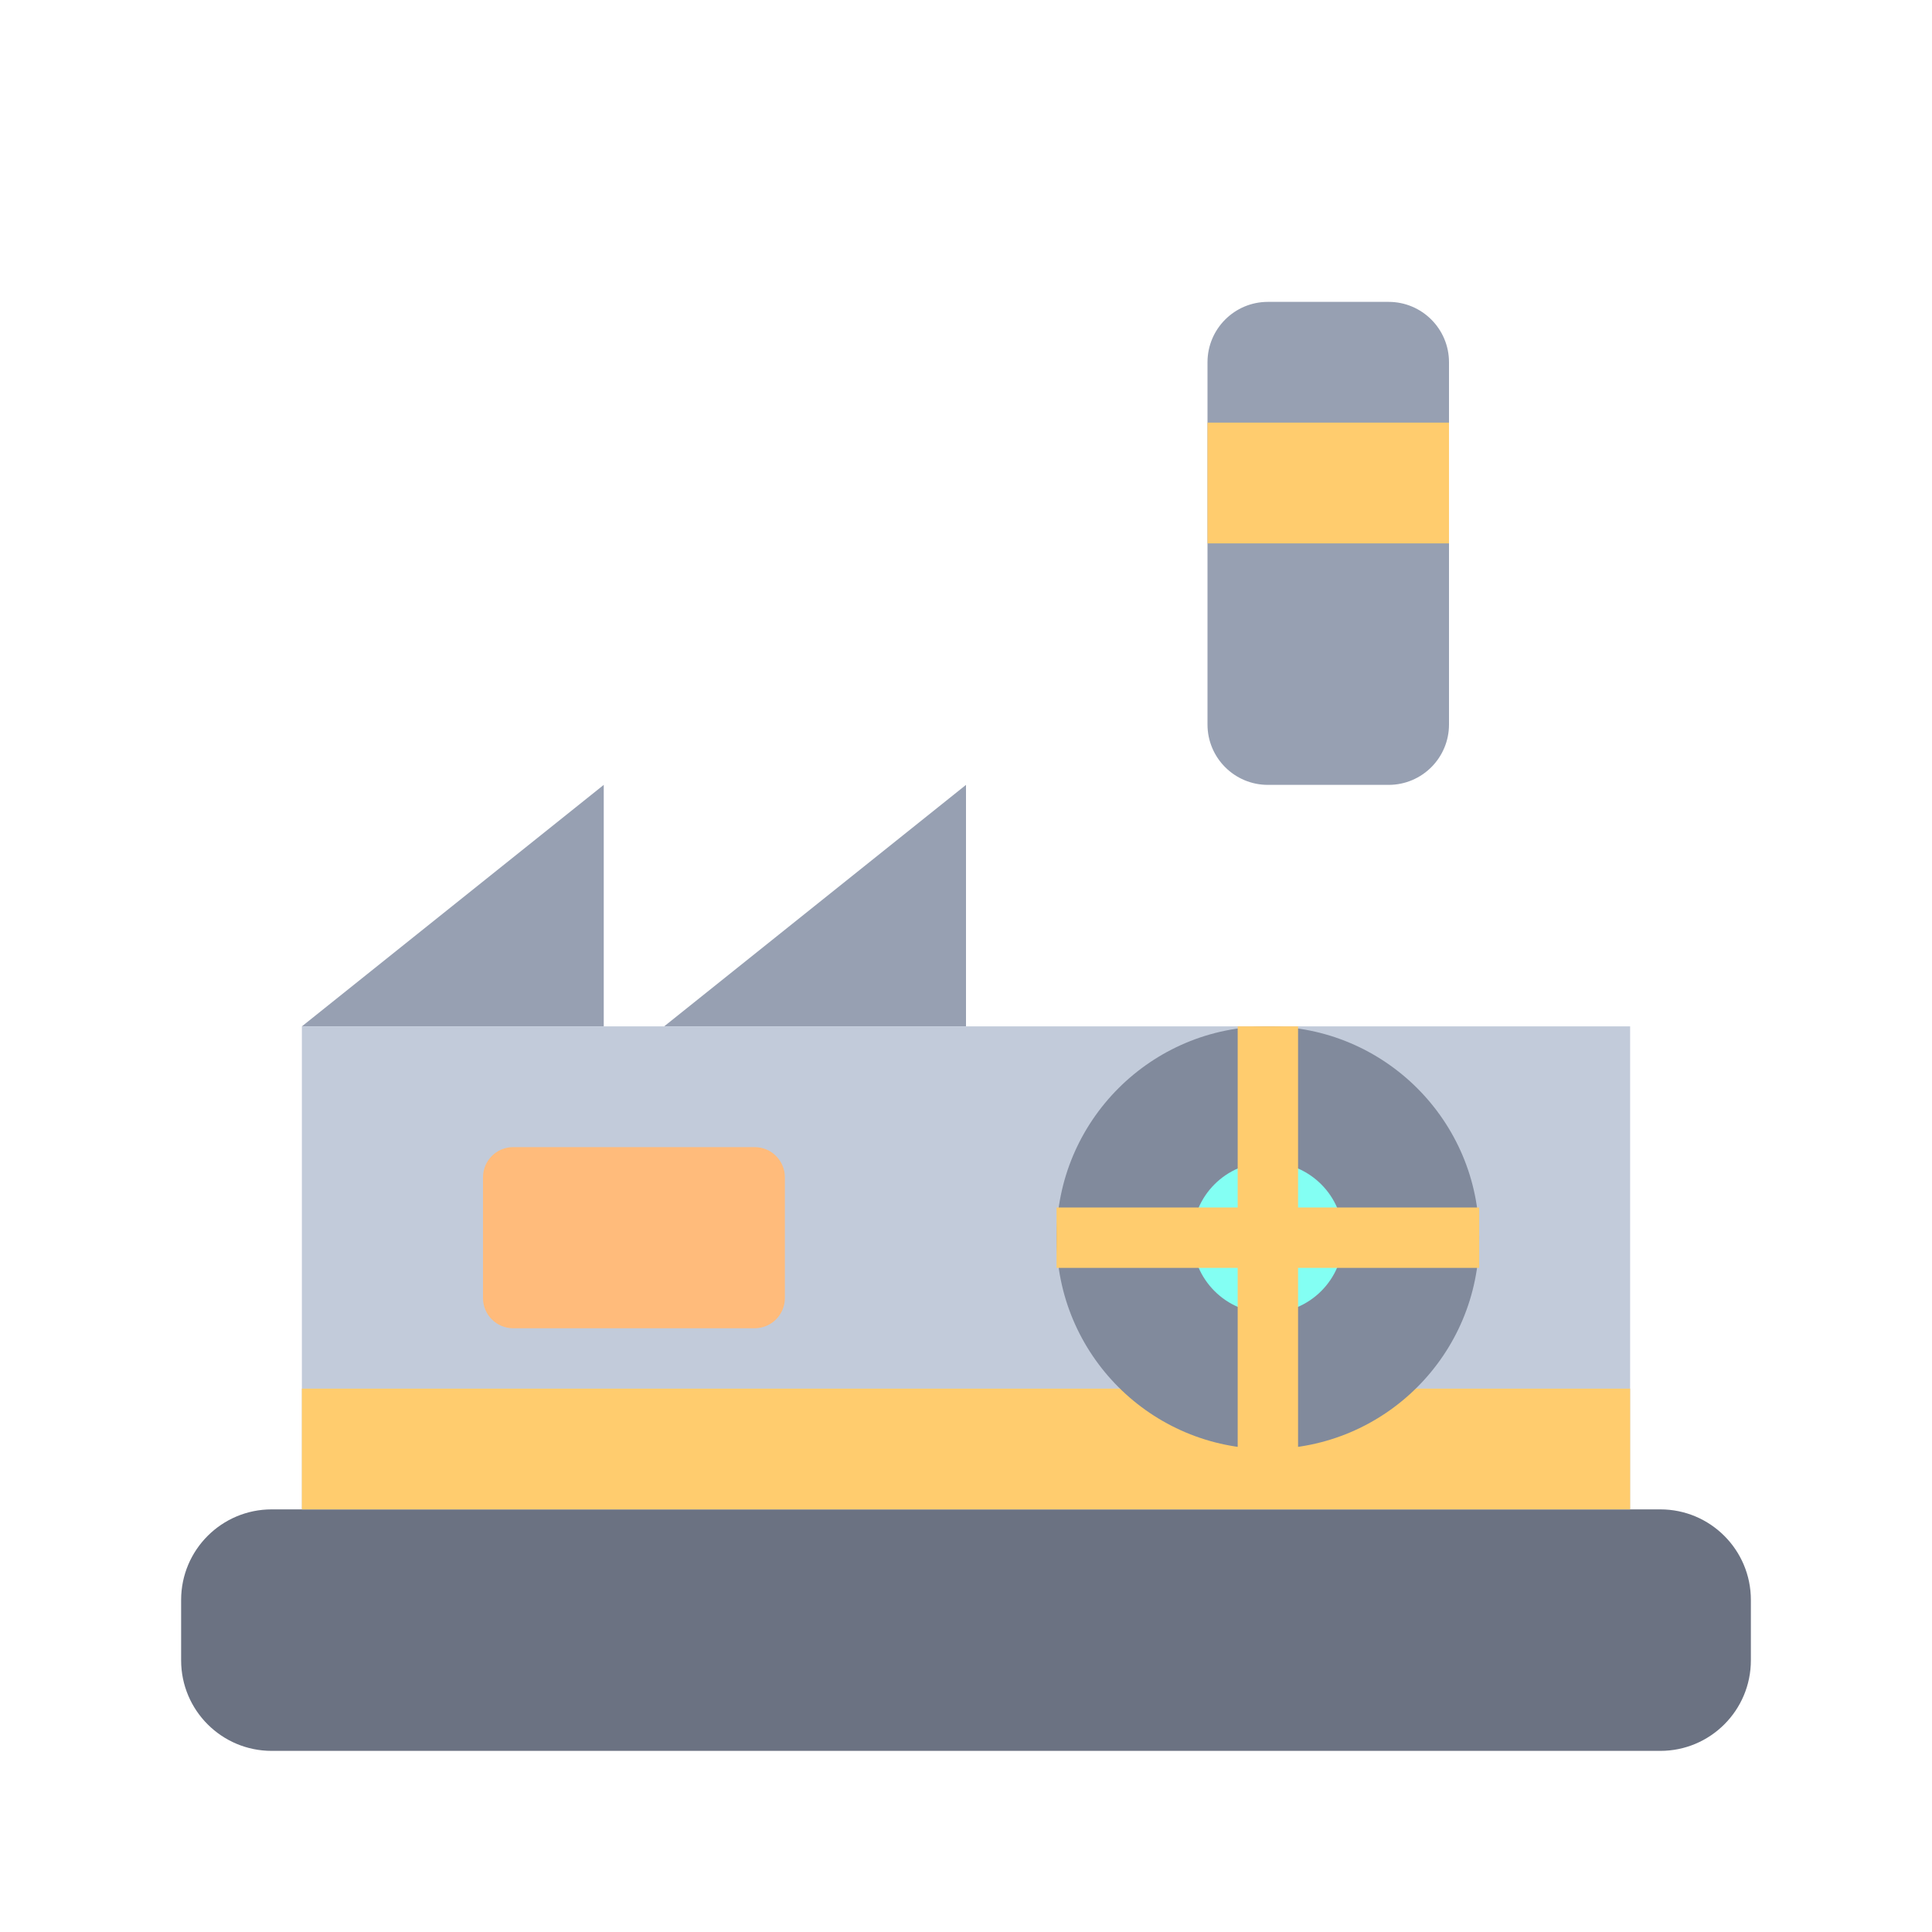
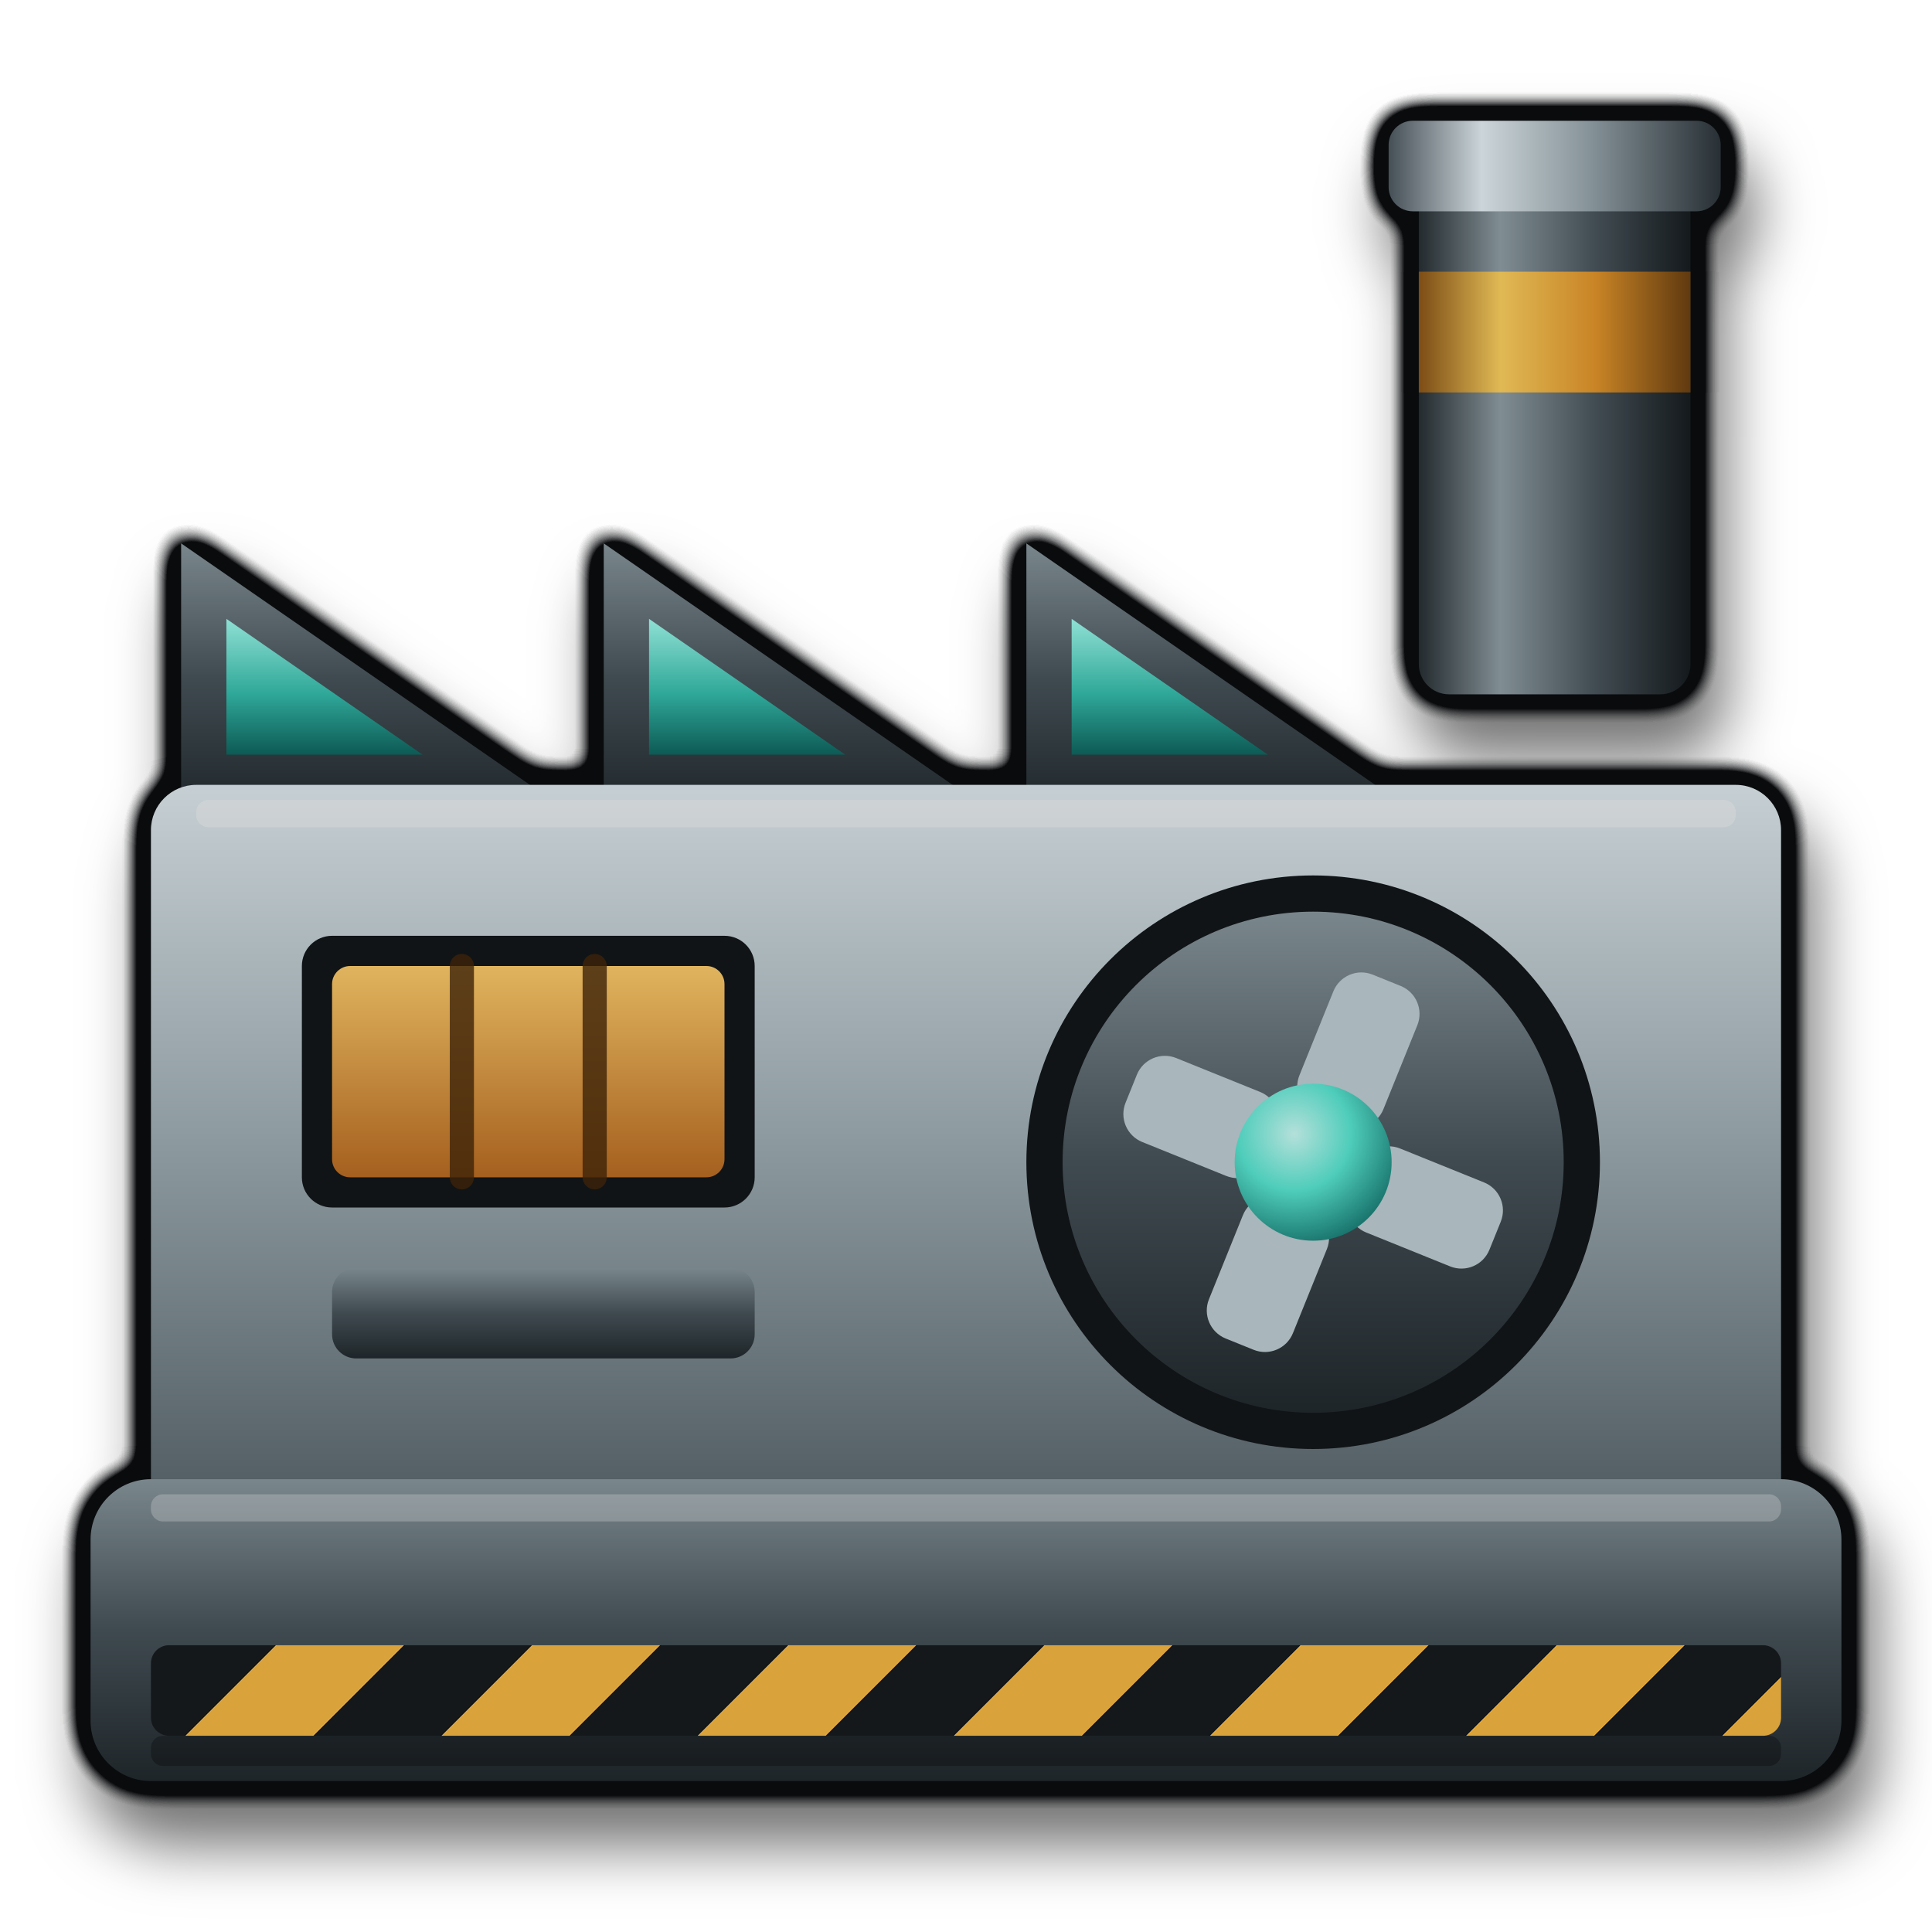
<svg xmlns="http://www.w3.org/2000/svg" viewBox="0 0 64 64">
-   <rect x="6" y="50" width="52" height="8" rx="3" fill="#6b7282" />
-   <rect x="40" y="10" width="8" height="16" rx="2" fill="#97a0b2" />
-   <rect x="40" y="14" width="8" height="4" fill="#ffcc6e" />
-   <path d="M10 34 L20 26 L20 34 Z" fill="#97a0b2" />
-   <path d="M22 34 L32 26 L32 34 Z" fill="#97a0b2" />
-   <rect x="10" y="34" width="44" height="16" fill="#c2cbda" />
-   <rect x="10" y="46" width="44" height="4" fill="#ffcc6e" />
-   <rect x="16" y="38" width="10" height="6" rx="1" fill="#ffbb7b" />
-   <circle cx="42" cy="41" r="7" fill="#818a9c" />
-   <circle cx="42" cy="41" r="2.5" fill="#83fff3" />
-   <rect x="41" y="34" width="2" height="14" fill="#ffcc6e" />
-   <rect x="35" y="40" width="14" height="2" fill="#ffcc6e" />
+   <defs>
+     <filter id="contour" filterUnits="userSpaceOnUse" x="-4" y="-4" width="72" height="72" color-interpolation-filters="sRGB">
+       <feGaussianBlur in="SourceAlpha" stdDeviation="0.5" />
+       <feComponentTransfer result="edge">
+         <feFuncA type="linear" slope="7" intercept="-0.15" />
+       </feComponentTransfer>
+       <feGaussianBlur in="edge" stdDeviation="1" />
+       <feOffset dx="0.5" dy="1.5" />
+       <feComponentTransfer result="shadow">
+         <feFuncA type="linear" slope="0.55" />
+       </feComponentTransfer>
+       <feFlood flood-color="#090b0d" />
+       <feComposite in2="edge" operator="in" result="line" />
+       <feMerge>
+         <feMergeNode in="shadow" />
+         <feMergeNode in="line" />
+         <feMergeNode in="SourceGraphic" />
+       </feMerge>
+     </filter>
+     <pattern id="hazard" patternUnits="userSpaceOnUse" width="6" height="6" patternTransform="rotate(45)">
+       <rect width="6" height="6" fill="#d9a23a" />
+       <rect width="3" height="6" fill="#15181b" />
+     </pattern>
+     <linearGradient id="steel" x1="0" y1="0" x2="0" y2="1">
+       <stop offset="0" stop-color="#c6cfd3" />
+       <stop offset="0.45" stop-color="#8f9ca2" />
+       <stop offset="1" stop-color="#4a565c" />
+     </linearGradient>
+     <linearGradient id="steelCyl" x1="0" y1="0" x2="1" y2="0">
+       <stop offset="0" stop-color="#465057" />
+       <stop offset="0.28" stop-color="#ccd5d9" />
+       <stop offset="0.6" stop-color="#87949a" />
+       <stop offset="1" stop-color="#283035" />
+     </linearGradient>
+     <linearGradient id="gun" x1="0" y1="0" x2="0" y2="1">
+       <stop offset="0" stop-color="#79868c" />
+       <stop offset="0.5" stop-color="#3f4a50" />
+       <stop offset="1" stop-color="#1e2529" />
+     </linearGradient>
+     <linearGradient id="gunCyl" x1="0" y1="0" x2="1" y2="0">
+       <stop offset="0" stop-color="#232a2e" />
+       <stop offset="0.3" stop-color="#808d93" />
+       <stop offset="0.65" stop-color="#414c52" />
+       <stop offset="1" stop-color="#14191c" />
+     </linearGradient>
+     <linearGradient id="amberCyl" x1="0" y1="0" x2="1" y2="0">
+       <stop offset="0" stop-color="#7c4c15" />
+       <stop offset="0.3" stop-color="#e0b955" />
+       <stop offset="0.65" stop-color="#c98426" />
+       <stop offset="1" stop-color="#5f390f" />
+     </linearGradient>
+     <radialGradient id="lens" cx="0.38" cy="0.32" r="0.8">
+       <stop offset="0" stop-color="#b4e0da" />
+       <stop offset="0.45" stop-color="#4fcdbb" />
+       <stop offset="1" stop-color="#0c5f5a" />
+     </radialGradient>
+     <linearGradient id="glass" x1="0" y1="0" x2="0" y2="1">
+       <stop offset="0" stop-color="#8fe0d4" />
+       <stop offset="0.55" stop-color="#2fa899" />
+       <stop offset="1" stop-color="#0d5a55" />
+     </linearGradient>
+     <linearGradient id="window" x1="0" y1="0" x2="0" y2="1">
+       <stop offset="0" stop-color="#e0b45e" />
+       <stop offset="1" stop-color="#a5601f" />
+     </linearGradient>
+   </defs>
+   <g filter="url(#contour)">
+     <rect x="47" y="5" width="9" height="18" rx="1" fill="url(#gunCyl)" />
+     <rect x="47" y="9" width="9" height="4" fill="url(#amberCyl)" />
+     <rect x="46" y="4" width="11" height="3" rx="0.8" fill="url(#steelCyl)" />
+     <polygon points="6,27 6,18 19,27" fill="url(#gun)" />
+     <polygon points="20,27 20,18 33,27" fill="url(#gun)" />
+     <polygon points="34,27 34,18 47,27" fill="url(#gun)" />
+     <polygon points="7.5,25 7.5,20.5 14,25" fill="url(#glass)" />
+     <polygon points="21.5,25 21.5,20.5 28,25" fill="url(#glass)" />
+     <polygon points="35.5,25 35.5,20.5 42,25" fill="url(#glass)" />
+     <rect x="5" y="26" width="54" height="25" rx="1.5" fill="url(#steel)" />
+     <rect x="6.5" y="26.5" width="51.0" height="0.9" rx="0.4" fill="#dadada" opacity="0.45" />
+     <rect x="6.5" y="49.5" width="51.0" height="1" rx="0.4" fill="#000000" opacity="0.35" />
+     <rect x="10" y="31" width="15" height="9" rx="1" fill="#101417" />
+     <rect x="11" y="32" width="13" height="7" rx="0.6" fill="url(#window)" />
+     <path d="M15.3 32 L15.3 39 M19.7 32 L19.7 39" fill="none" stroke="#3c2208" stroke-width="0.8" stroke-linecap="round" stroke-linejoin="round" opacity="0.8" />
+     <rect x="11" y="42" width="14" height="3" rx="0.8" fill="url(#gun)" />
+     <circle cx="43.5" cy="38.5" r="9.5" fill="#101417" />
+     <circle cx="43.5" cy="38.5" r="8.3" fill="url(#gun)" />
+     <rect x="-1.5" y="-6.5" width="3" height="5" rx="1" fill="#a9b6bb" transform="translate(43.5 38.5) rotate(22)" />
+     <rect x="-1.5" y="-6.5" width="3" height="5" rx="1" fill="#a9b6bb" transform="translate(43.5 38.5) rotate(112)" />
+     <rect x="-1.5" y="-6.5" width="3" height="5" rx="1" fill="#a9b6bb" transform="translate(43.5 38.5) rotate(202)" />
+     <rect x="-1.5" y="-6.5" width="3" height="5" rx="1" fill="#a9b6bb" transform="translate(43.5 38.5) rotate(292)" />
+     <circle cx="43.5" cy="38.5" r="2.6" fill="url(#lens)" />
+     <rect x="3" y="49" width="58" height="10" rx="2" fill="url(#gun)" />
+     <rect x="5" y="49.5" width="54" height="0.9" rx="0.4" fill="#dadada" opacity="0.3" />
+     <rect x="5" y="57.5" width="54" height="1" rx="0.4" fill="#000000" opacity="0.3" />
+     <rect x="5" y="54.5" width="54" height="3" rx="0.6" fill="url(#hazard)" />
+   </g>
</svg>
